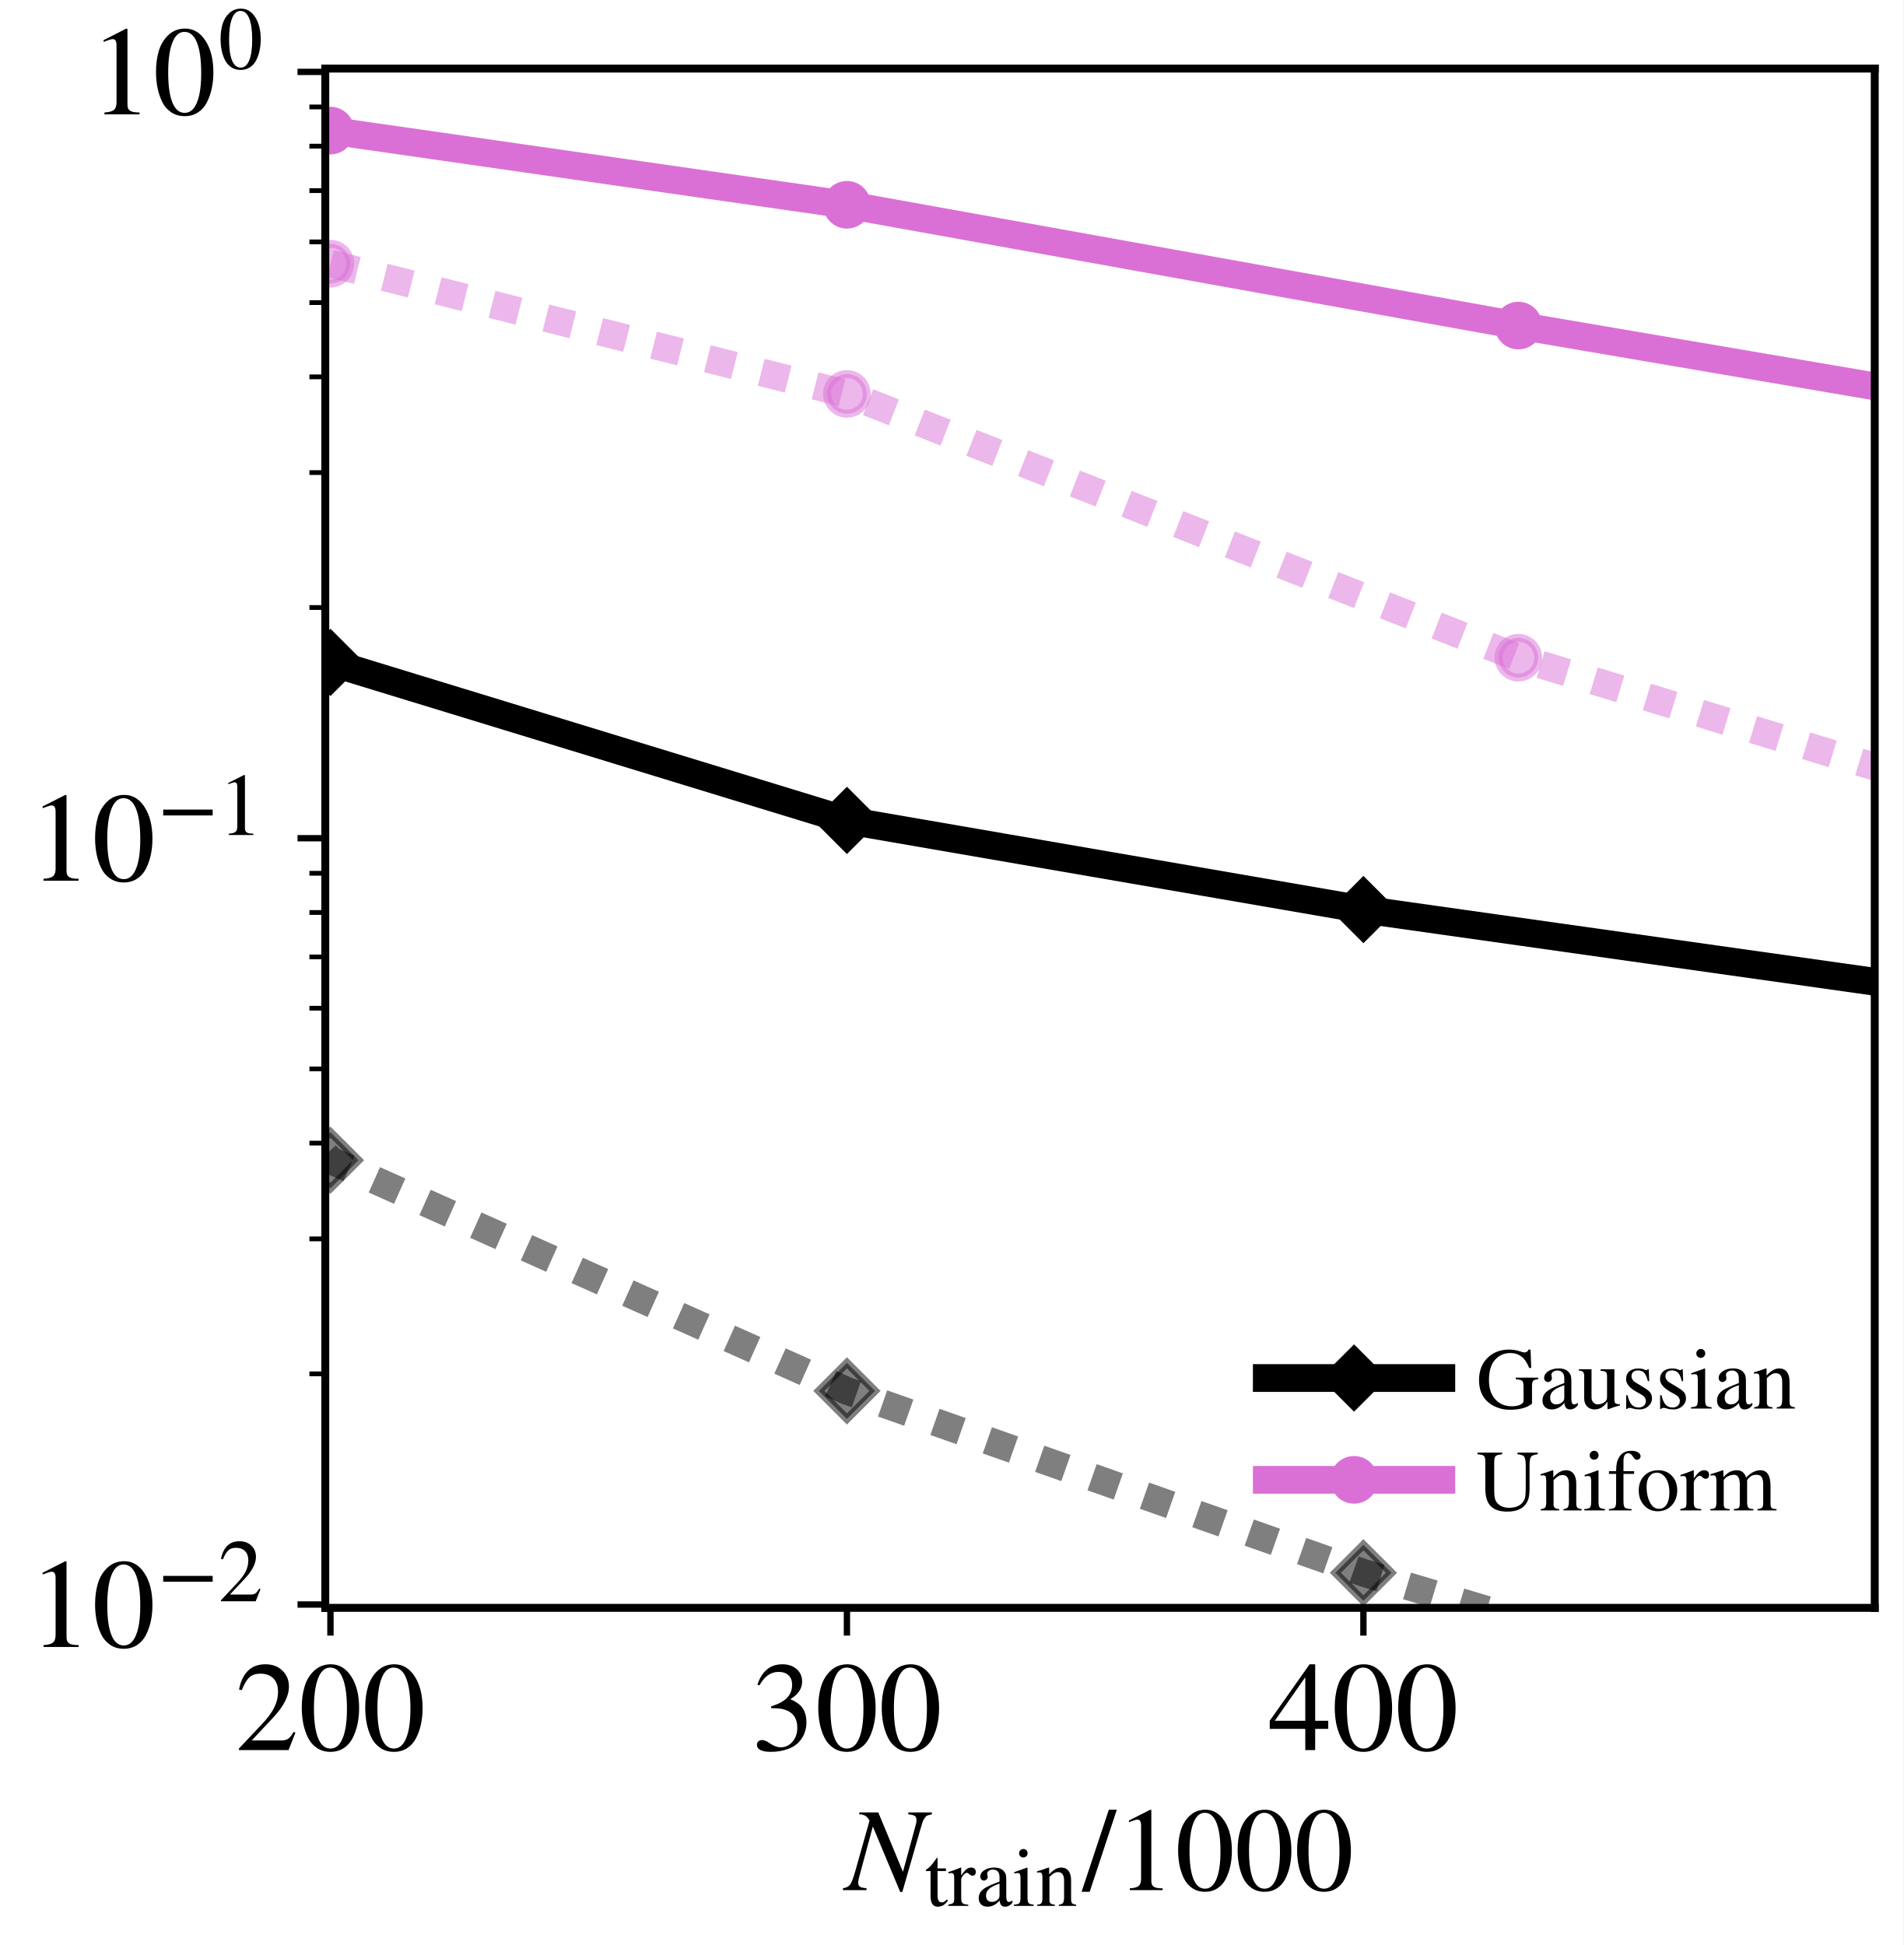
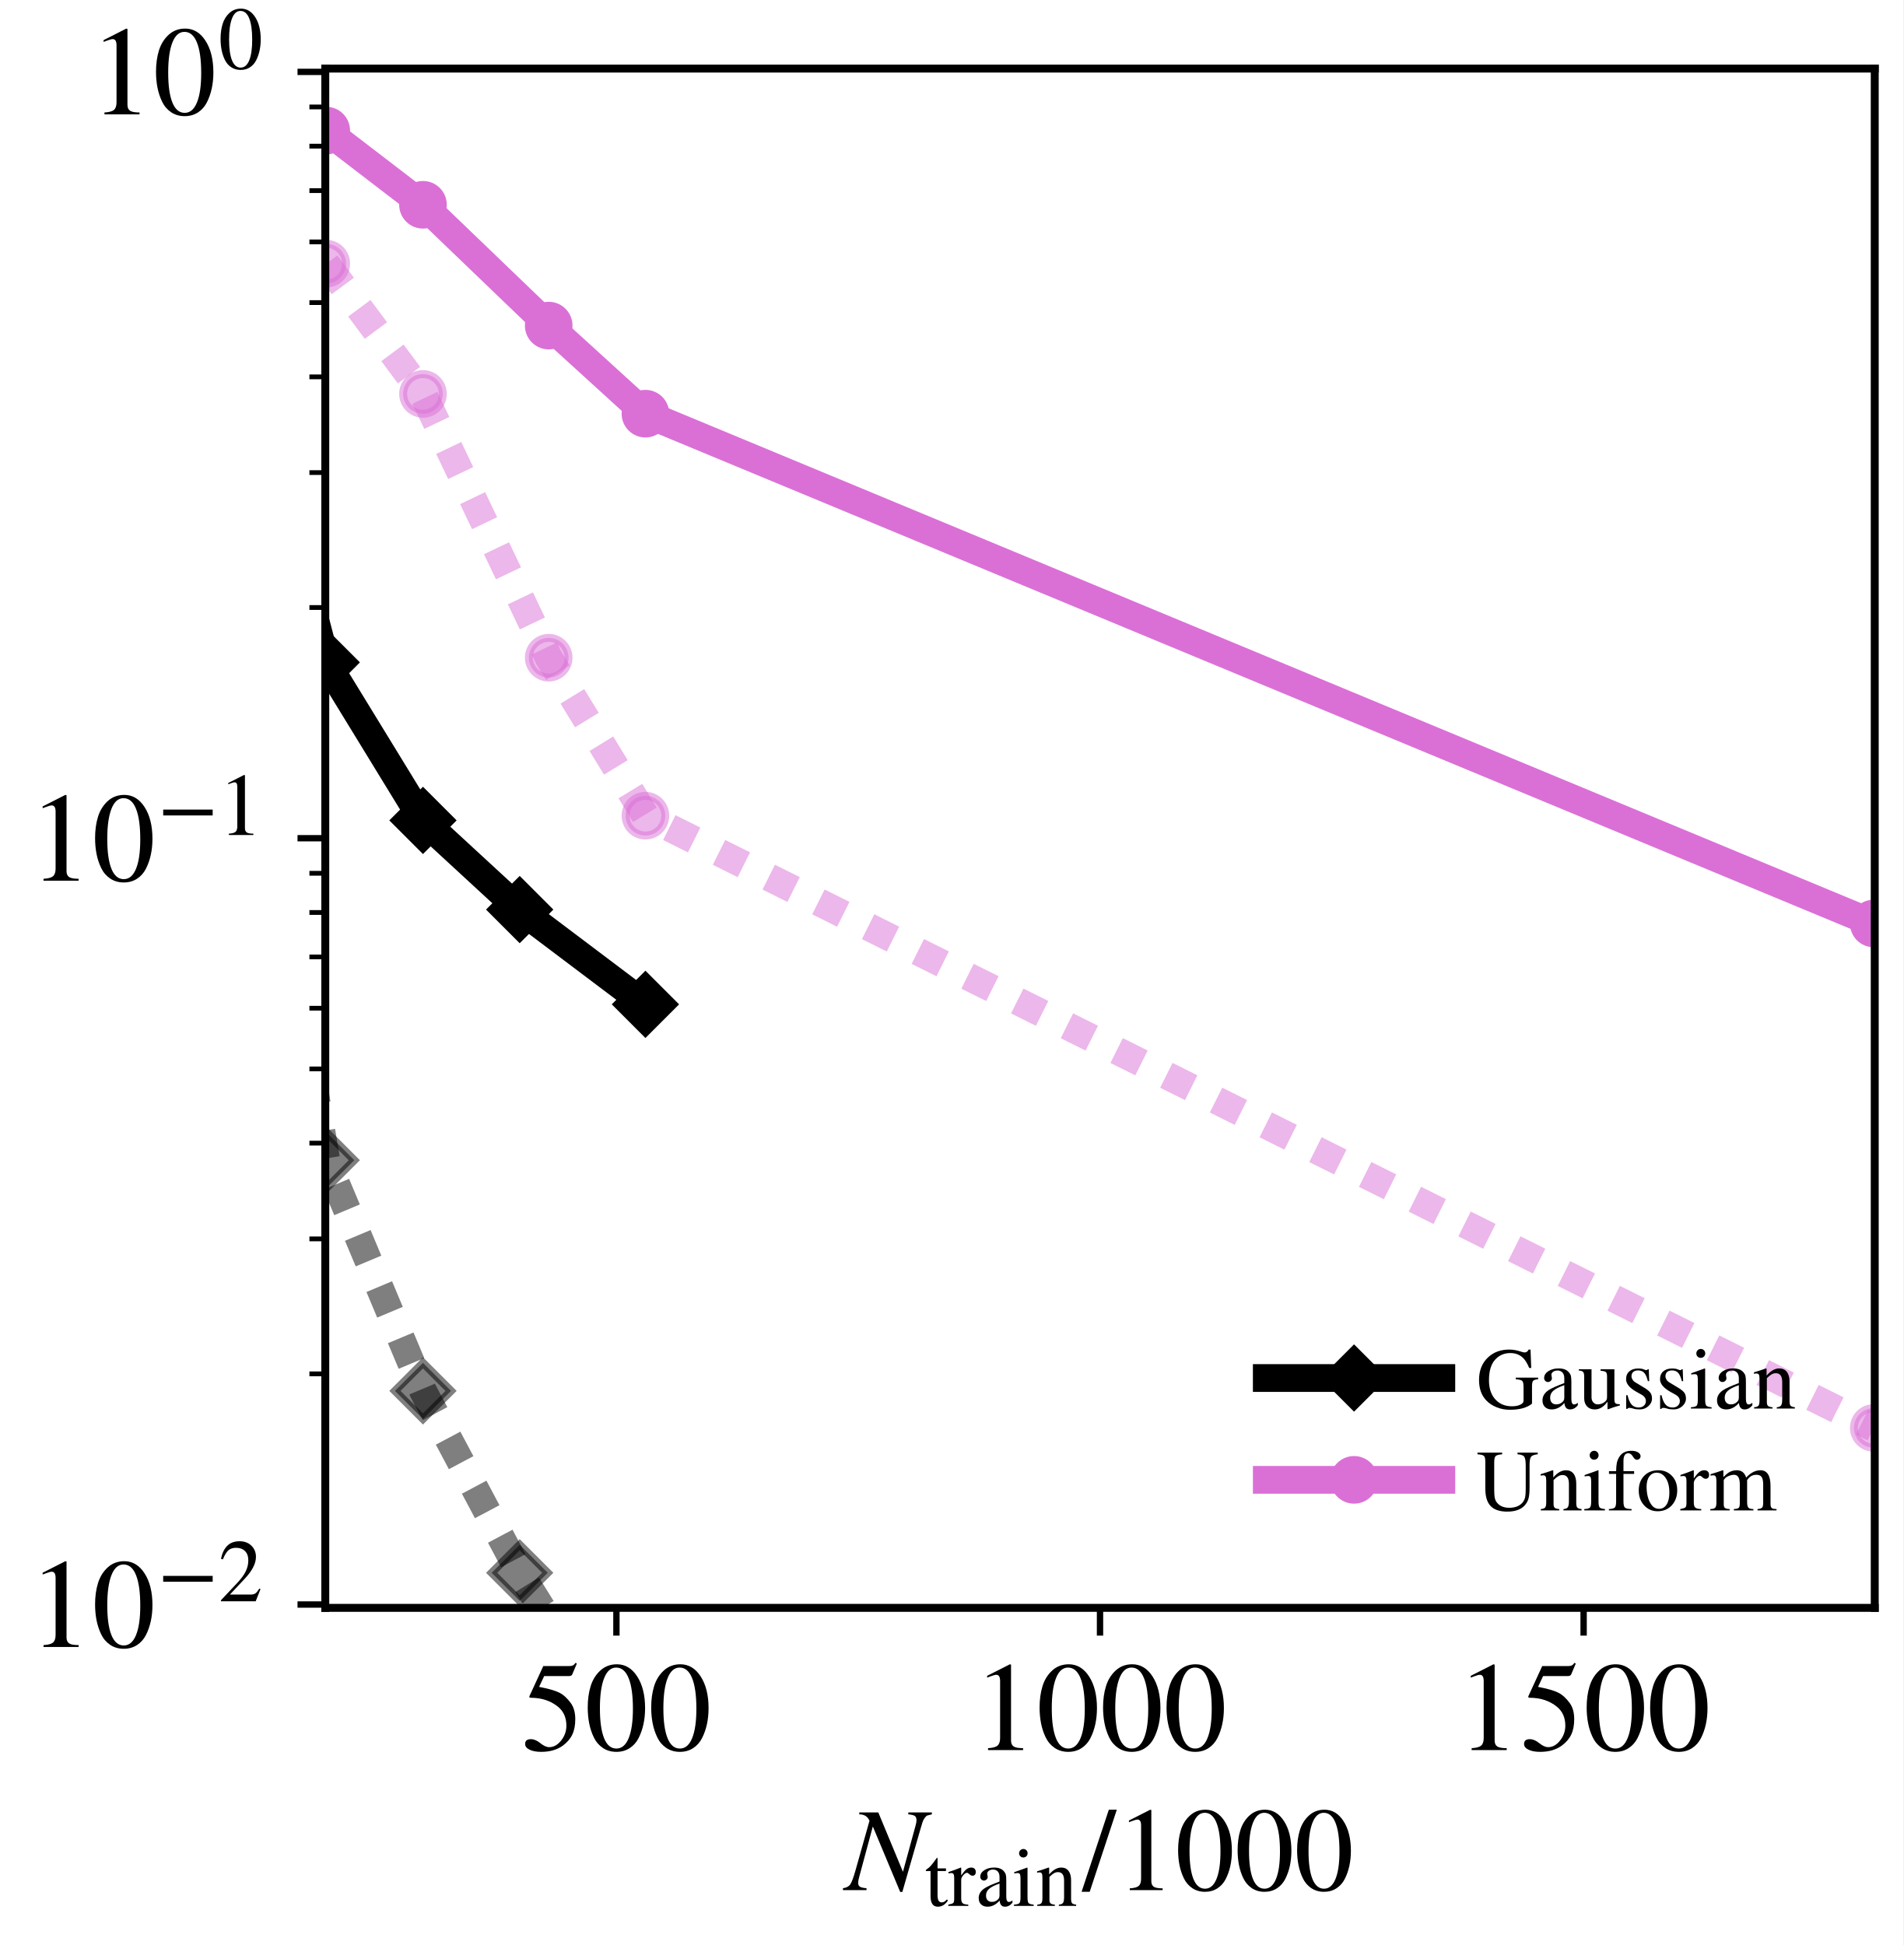
<svg xmlns="http://www.w3.org/2000/svg" xmlns:xlink="http://www.w3.org/1999/xlink" width="239.9pt" height="245.186pt" viewBox="0 0 239.9 245.186" version="1.1">
  <defs>
    <style type="text/css">*{stroke-linejoin: round; stroke-linecap: butt}</style>
  </defs>
  <g id="figure_1">
    <g id="patch_1">
      <path d="M 0 245.186  L 239.9 245.186  L 239.9 -0  L 0 -0  z " style="fill: #ffffff" />
    </g>
    <g id="axes_1">
      <g id="patch_2">
        <path d="M 41 202.686  L 236.3 202.686  L 236.3 8.646  L 41 8.646  z " style="fill: #ffffff" />
      </g>
      <g id="matplotlib.axis_1">
        <g id="xtick_1">
          <g id="line2d_1">
-             <path d="M 41.651 202.686  L 41.651 8.646  " clip-path="url(#pefb42f4a28)" style="fill: none" />
+             <path d="M 77.695 202.686  L 77.695 8.646  " clip-path="url(#p293cd32e79)" style="fill: none" />
          </g>
          <g id="line2d_2">
            <defs>
-               <path id="m614bd5ff42" d="M 0 0  L 0 3.5  " style="stroke: #000000; stroke-width: 0.8" />
-             </defs>
-             <g>
-               <use xlink:href="#m614bd5ff42" x="41.651" y="202.686" style="stroke: #000000; stroke-width: 0.8" />
+               <path id="ma3cb960884" d="M 0 0  L 0 3.5  " style="stroke: #000000; stroke-width: 0.8" />
+             </defs>
+             <g>
+               <use xlink:href="#ma3cb960884" x="77.695" y="202.686" style="stroke: #000000; stroke-width: 0.8" />
            </g>
          </g>
          <g id="text_1">
-             <g transform="translate(29.651 220.6138) scale(0.16 -0.16)">
+             <g transform="translate(65.69494 220.6138) scale(0.16 -0.16)">
              <defs>
-                 <path id="STIXGeneral-Regular-32" d="M 3034 877  L 2688 0  L 186 0  L 186 77  L 1325 1286  Q 1773 1754 1965 2144  Q 2157 2534 2157 2950  Q 2157 3379 1920 3616  Q 1683 3853 1267 3853  Q 922 3853 720 3673  Q 518 3494 326 3021  L 192 3053  Q 301 3648 630 3987  Q 960 4326 1523 4326  Q 2054 4326 2380 4006  Q 2707 3686 2707 3200  Q 2707 2477 1888 1613  L 832 486  L 2330 486  Q 2541 486 2665 569  Q 2790 653 2944 915  L 3034 877  z " transform="scale(0.015625)" />
+                 <path id="STIXGeneral-Regular-35" d="M 2803 4358  L 2573 3814  Q 2534 3731 2400 3731  L 1158 3731  L 902 3187  Q 1606 3053 1920 2896  Q 2234 2739 2502 2368  Q 2726 2061 2726 1555  Q 2726 1094 2576 780  Q 2426 467 2099 224  Q 1664 -90 1011 -90  Q 646 -90 422 19  Q 198 128 198 307  Q 198 550 486 550  Q 717 550 960 352  Q 1210 147 1414 147  Q 1747 147 2012 480  Q 2278 813 2278 1229  Q 2278 1843 1850 2189  Q 1293 2637 486 2637  Q 410 2637 410 2688  L 416 2720  L 1114 4237  L 2438 4237  Q 2547 4237 2608 4269  Q 2669 4301 2746 4403  L 2803 4358  z " transform="scale(0.015625)" />
                <path id="STIXGeneral-Regular-30" d="M 3046 2112  Q 3046 1683 2963 1302  Q 2880 922 2717 602  Q 2554 282 2266 96  Q 1978 -90 1600 -90  Q 1210 -90 915 108  Q 621 307 461 640  Q 301 973 227 1350  Q 154 1728 154 2150  Q 154 2746 301 3222  Q 448 3699 790 4012  Q 1133 4326 1626 4326  Q 2253 4326 2649 3712  Q 3046 3098 3046 2112  z M 2432 2080  Q 2432 3091 2217 3625  Q 2003 4160 1587 4160  Q 1190 4160 979 3622  Q 768 3085 768 2106  Q 768 1120 979 598  Q 1190 77 1600 77  Q 2003 77 2217 598  Q 2432 1120 2432 2080  z " transform="scale(0.015625)" />
              </defs>
-               <use xlink:href="#STIXGeneral-Regular-32" />
+               <use xlink:href="#STIXGeneral-Regular-35" />
              <use xlink:href="#STIXGeneral-Regular-30" x="50" />
              <use xlink:href="#STIXGeneral-Regular-30" x="100" />
            </g>
          </g>
        </g>
        <g id="xtick_2">
          <g id="line2d_3">
-             <path d="M 106.751 202.686  L 106.751 8.646  " clip-path="url(#pefb42f4a28)" style="fill: none" />
+             <path d="M 138.65 202.686  L 138.65 8.646  " clip-path="url(#p293cd32e79)" style="fill: none" />
          </g>
          <g id="line2d_4">
            <g>
-               <use xlink:href="#m614bd5ff42" x="106.751" y="202.686" style="stroke: #000000; stroke-width: 0.8" />
+               <use xlink:href="#ma3cb960884" x="138.65" y="202.686" style="stroke: #000000; stroke-width: 0.8" />
            </g>
          </g>
          <g id="text_2">
-             <g transform="translate(94.751 220.6138) scale(0.16 -0.16)">
+             <g transform="translate(122.65 220.6138) scale(0.16 -0.16)">
              <defs>
-                 <path id="STIXGeneral-Regular-33" d="M 390 3264  L 288 3290  Q 435 3770 748 4048  Q 1062 4326 1542 4326  Q 1990 4326 2265 4083  Q 2541 3840 2541 3450  Q 2541 2925 1946 2566  Q 2298 2413 2477 2227  Q 2758 1914 2758 1402  Q 2758 890 2464 506  Q 2246 211 1840 60  Q 1434 -90 979 -90  Q 262 -90 262 275  Q 262 378 339 442  Q 416 506 525 506  Q 685 506 915 339  Q 1197 141 1466 141  Q 1818 141 2058 425  Q 2298 710 2298 1120  Q 2298 1856 1632 2048  Q 1434 2112 979 2112  L 979 2202  Q 1338 2323 1517 2432  Q 2035 2726 2035 3290  Q 2035 3610 1852 3776  Q 1670 3942 1344 3942  Q 768 3942 390 3264  z " transform="scale(0.015625)" />
+                 <path id="STIXGeneral-Regular-31" d="M 2522 0  L 755 0  L 755 96  Q 1107 115 1235 227  Q 1363 339 1363 608  L 1363 3482  Q 1363 3795 1171 3795  Q 1082 3795 883 3718  L 710 3654  L 710 3744  L 1856 4326  L 1914 4307  L 1914 486  Q 1914 275 2042 185  Q 2170 96 2522 96  L 2522 0  z " transform="scale(0.015625)" />
              </defs>
-               <use xlink:href="#STIXGeneral-Regular-33" />
+               <use xlink:href="#STIXGeneral-Regular-31" />
              <use xlink:href="#STIXGeneral-Regular-30" x="50" />
              <use xlink:href="#STIXGeneral-Regular-30" x="100" />
+               <use xlink:href="#STIXGeneral-Regular-30" x="150" />
            </g>
          </g>
        </g>
        <g id="xtick_3">
          <g id="line2d_5">
-             <path d="M 171.851 202.686  L 171.851 8.646  " clip-path="url(#pefb42f4a28)" style="fill: none" />
+             <path d="M 199.605 202.686  L 199.605 8.646  " clip-path="url(#p293cd32e79)" style="fill: none" />
          </g>
          <g id="line2d_6">
            <g>
-               <use xlink:href="#m614bd5ff42" x="171.851" y="202.686" style="stroke: #000000; stroke-width: 0.8" />
+               <use xlink:href="#ma3cb960884" x="199.605" y="202.686" style="stroke: #000000; stroke-width: 0.8" />
            </g>
          </g>
          <g id="text_3">
-             <g transform="translate(159.851 220.6138) scale(0.16 -0.16)">
-               <defs>
-                 <path id="STIXGeneral-Regular-34" d="M 3027 1069  L 2368 1069  L 2368 0  L 1869 0  L 1869 1069  L 77 1069  L 77 1478  L 2086 4326  L 2368 4326  L 2368 1478  L 3027 1478  L 3027 1069  z M 1869 1478  L 1869 3674  L 333 1478  L 1869 1478  z " transform="scale(0.015625)" />
-               </defs>
-               <use xlink:href="#STIXGeneral-Regular-34" />
-               <use xlink:href="#STIXGeneral-Regular-30" x="50" />
+             <g transform="translate(183.6051 220.6138) scale(0.16 -0.16)">
+               <use xlink:href="#STIXGeneral-Regular-31" />
+               <use xlink:href="#STIXGeneral-Regular-35" x="50" />
              <use xlink:href="#STIXGeneral-Regular-30" x="100" />
+               <use xlink:href="#STIXGeneral-Regular-30" x="150" />
            </g>
          </g>
        </g>
        <g id="text_4">
          <g transform="translate(106.55 238.3308) scale(0.15 -0.15)">
            <defs>
              <path id="STIXGeneral-Italic-4e" d="M 4653 4179  L 4653 4077  Q 4480 4038 4413 4016  Q 4346 3994 4266 3882  Q 4186 3770 4144 3635  Q 4102 3501 4000 3149  L 3066 -96  L 2950 -96  L 1478 3424  L 749 723  Q 691 525 691 378  Q 691 243 790 182  Q 890 122 1139 102  L 1139 0  L -128 0  L -128 102  Q 147 141 262 304  Q 378 467 550 1075  L 1299 3731  Q 1152 4077 749 4077  L 749 4179  L 1773 4179  L 3098 986  L 3776 3469  Q 3827 3648 3827 3750  Q 3827 3923 3740 3987  Q 3654 4051 3386 4077  L 3386 4179  L 4653 4179  z " transform="scale(0.015625)" />
              <path id="STIXGeneral-Regular-74" d="M 1702 493  L 1786 422  Q 1478 -64 1011 -64  Q 448 -64 448 749  L 448 2675  L 109 2675  Q 83 2694 83 2720  Q 83 2771 192 2842  Q 435 2982 813 3526  Q 826 3546 874 3606  Q 922 3667 941 3706  Q 986 3706 986 3622  L 986 2880  L 1632 2880  L 1632 2675  L 986 2675  L 986 845  Q 986 538 1062 403  Q 1139 269 1318 269  Q 1510 269 1702 493  z " transform="scale(0.015625)" />
              <path id="STIXGeneral-Regular-72" d="M 1024 2931  L 1024 2342  Q 1267 2688 1430 2816  Q 1594 2944 1792 2944  Q 1958 2944 2051 2854  Q 2144 2765 2144 2605  Q 2144 2470 2077 2393  Q 2010 2317 1894 2317  Q 1773 2317 1638 2445  Q 1536 2541 1472 2541  Q 1338 2541 1181 2355  Q 1024 2170 1024 2016  L 1024 576  Q 1024 301 1133 205  Q 1242 109 1568 96  L 1568 0  L 32 0  L 32 96  Q 339 154 412 224  Q 486 294 486 538  L 486 2138  Q 486 2349 438 2435  Q 390 2522 269 2522  Q 166 2522 45 2496  L 45 2598  Q 448 2726 992 2944  L 1024 2931  z " transform="scale(0.015625)" />
              <path id="STIXGeneral-Regular-61" d="M 2829 422  L 2829 243  Q 2586 -64 2253 -64  Q 1888 -64 1843 403  L 1837 403  Q 1427 -64 909 -64  Q 608 -64 422 112  Q 237 288 237 602  Q 237 1050 685 1350  Q 992 1555 1837 1869  L 1837 2214  Q 1837 2502 1699 2646  Q 1562 2790 1338 2790  Q 1146 2790 1018 2697  Q 890 2605 890 2477  Q 890 2419 909 2348  Q 928 2278 928 2208  Q 928 2112 841 2029  Q 755 1946 634 1946  Q 525 1946 441 2029  Q 358 2112 358 2240  Q 358 2547 685 2752  Q 986 2944 1421 2944  Q 1939 2944 2176 2656  Q 2291 2522 2323 2384  Q 2355 2246 2355 1946  L 2355 723  Q 2355 301 2554 301  Q 2682 301 2829 422  z M 1837 813  L 1837 1715  Q 1248 1510 1018 1293  Q 800 1094 800 800  Q 800 557 921 432  Q 1043 307 1242 307  Q 1453 307 1613 410  Q 1747 506 1792 589  Q 1837 672 1837 813  z " transform="scale(0.015625)" />
              <path id="STIXGeneral-Regular-69" d="M 1152 4045  Q 1152 3904 1056 3811  Q 960 3718 819 3718  Q 685 3718 592 3811  Q 499 3904 499 4045  Q 499 4179 595 4275  Q 691 4371 826 4371  Q 966 4371 1059 4275  Q 1152 4179 1152 4045  z M 1619 0  L 102 0  L 102 96  Q 435 115 521 211  Q 608 307 608 666  L 608 2118  Q 608 2342 563 2432  Q 518 2522 397 2522  Q 243 2522 128 2490  L 128 2592  L 1120 2944  L 1146 2918  L 1146 672  Q 1146 314 1226 218  Q 1306 122 1619 96  L 1619 0  z " transform="scale(0.015625)" />
              <path id="STIXGeneral-Regular-6e" d="M 3104 0  L 1773 0  L 1779 96  Q 2016 115 2096 233  Q 2176 352 2176 672  L 2176 1946  Q 2176 2592 1709 2592  Q 1549 2592 1408 2515  Q 1267 2438 1050 2227  L 1050 461  Q 1050 269 1136 192  Q 1222 115 1466 96  L 1466 0  L 115 0  L 115 96  Q 358 115 435 214  Q 512 314 512 602  L 512 2157  Q 512 2394 467 2483  Q 422 2573 288 2573  Q 160 2573 102 2547  L 102 2656  Q 550 2784 979 2944  L 1030 2925  L 1030 2426  L 1037 2426  Q 1491 2944 1958 2944  Q 2323 2944 2518 2688  Q 2714 2432 2714 1958  L 2714 544  Q 2714 288 2790 205  Q 2867 122 3104 96  L 3104 0  z " transform="scale(0.015625)" />
              <path id="STIXGeneral-Regular-2f" d="M 1837 4326  L 378 -90  L -58 -90  L 1408 4326  L 1837 4326  z " transform="scale(0.015625)" />
-               <path id="STIXGeneral-Regular-31" d="M 2522 0  L 755 0  L 755 96  Q 1107 115 1235 227  Q 1363 339 1363 608  L 1363 3482  Q 1363 3795 1171 3795  Q 1082 3795 883 3718  L 710 3654  L 710 3744  L 1856 4326  L 1914 4307  L 1914 486  Q 1914 275 2042 185  Q 2170 96 2522 96  L 2522 0  z " transform="scale(0.015625)" />
            </defs>
            <use xlink:href="#STIXGeneral-Italic-4e" transform="translate(0 0.40625)" />
            <use xlink:href="#STIXGeneral-Regular-74" transform="translate(66.7 -12.82188) scale(0.7)" />
            <use xlink:href="#STIXGeneral-Regular-72" transform="translate(86.15999 -12.82188) scale(0.7)" />
            <use xlink:href="#STIXGeneral-Regular-61" transform="translate(109.47 -12.82188) scale(0.7)" />
            <use xlink:href="#STIXGeneral-Regular-69" transform="translate(140.55 -12.82188) scale(0.7)" />
            <use xlink:href="#STIXGeneral-Regular-6e" transform="translate(160.01 -12.82188) scale(0.7)" />
            <use xlink:href="#STIXGeneral-Regular-2f" transform="translate(199.4193 0.40625)" />
            <use xlink:href="#STIXGeneral-Regular-31" transform="translate(227.2193 0.40625)" />
            <use xlink:href="#STIXGeneral-Regular-30" transform="translate(277.2193 0.40625)" />
            <use xlink:href="#STIXGeneral-Regular-30" transform="translate(327.2193 0.40625)" />
            <use xlink:href="#STIXGeneral-Regular-30" transform="translate(377.2193 0.40625)" />
          </g>
        </g>
      </g>
      <g id="matplotlib.axis_2">
        <g id="ytick_1">
          <g id="line2d_7">
-             <path d="M 41 202.265  L 236.3 202.265  " clip-path="url(#pefb42f4a28)" style="fill: none" />
+             <path d="M 41 202.265  L 236.3 202.265  " clip-path="url(#p293cd32e79)" style="fill: none" />
          </g>
          <g id="line2d_8">
            <defs>
-               <path id="mcc622bbc87" d="M 0 0  L -3.5 0  " style="stroke: #000000; stroke-width: 0.8" />
-             </defs>
-             <g>
-               <use xlink:href="#mcc622bbc87" x="41" y="202.265" style="stroke: #000000; stroke-width: 0.8" />
+               <path id="mf1a068ced6" d="M 0 0  L -3.5 0  " style="stroke: #000000; stroke-width: 0.8" />
+             </defs>
+             <g>
+               <use xlink:href="#mf1a068ced6" x="41" y="202.265" style="stroke: #000000; stroke-width: 0.8" />
            </g>
          </g>
          <g id="text_5">
            <g transform="translate(3.6 207.7284) scale(0.16 -0.16)">
              <defs>
                <path id="STIXGeneral-Regular-2212" d="M 3974 1408  L 410 1408  L 410 1830  L 3974 1830  L 3974 1408  z " transform="scale(0.015625)" />
+                 <path id="STIXGeneral-Regular-32" d="M 3034 877  L 2688 0  L 186 0  L 186 77  L 1325 1286  Q 1773 1754 1965 2144  Q 2157 2534 2157 2950  Q 2157 3379 1920 3616  Q 1683 3853 1267 3853  Q 922 3853 720 3673  Q 518 3494 326 3021  L 192 3053  Q 301 3648 630 3987  Q 960 4326 1523 4326  Q 2054 4326 2380 4006  Q 2707 3686 2707 3200  Q 2707 2477 1888 1613  L 832 486  L 2330 486  Q 2541 486 2665 569  Q 2790 653 2944 915  L 3034 877  z " transform="scale(0.015625)" />
              </defs>
              <use xlink:href="#STIXGeneral-Regular-31" transform="translate(0 0.684375)" />
              <use xlink:href="#STIXGeneral-Regular-30" transform="translate(49.99999 0.684375)" />
              <use xlink:href="#STIXGeneral-Regular-2212" transform="translate(101.575 36.68438) scale(0.7)" />
              <use xlink:href="#STIXGeneral-Regular-32" transform="translate(149.525 36.68438) scale(0.7)" />
            </g>
          </g>
        </g>
        <g id="ytick_2">
          <g id="line2d_9">
-             <path d="M 41 105.664  L 236.3 105.664  " clip-path="url(#pefb42f4a28)" style="fill: none" />
+             <path d="M 41 105.664  L 236.3 105.664  " clip-path="url(#p293cd32e79)" style="fill: none" />
          </g>
          <g id="line2d_10">
            <g>
-               <use xlink:href="#mcc622bbc87" x="41" y="105.664" style="stroke: #000000; stroke-width: 0.8" />
+               <use xlink:href="#mf1a068ced6" x="41" y="105.664" style="stroke: #000000; stroke-width: 0.8" />
            </g>
          </g>
          <g id="text_6">
            <g transform="translate(3.6 111.128) scale(0.16 -0.16)">
              <use xlink:href="#STIXGeneral-Regular-31" transform="translate(0 0.684375)" />
              <use xlink:href="#STIXGeneral-Regular-30" transform="translate(49.99999 0.684375)" />
              <use xlink:href="#STIXGeneral-Regular-2212" transform="translate(101.575 36.68438) scale(0.7)" />
              <use xlink:href="#STIXGeneral-Regular-31" transform="translate(149.525 36.68438) scale(0.7)" />
            </g>
          </g>
        </g>
        <g id="ytick_3">
          <g id="line2d_11">
-             <path d="M 41 9.064  L 236.3 9.064  " clip-path="url(#pefb42f4a28)" style="fill: none" />
+             <path d="M 41 9.064  L 236.3 9.064  " clip-path="url(#p293cd32e79)" style="fill: none" />
          </g>
          <g id="line2d_12">
            <g>
-               <use xlink:href="#mcc622bbc87" x="41" y="9.064" style="stroke: #000000; stroke-width: 0.8" />
+               <use xlink:href="#mf1a068ced6" x="41" y="9.064" style="stroke: #000000; stroke-width: 0.8" />
            </g>
          </g>
          <g id="text_7">
            <g transform="translate(11.28 14.5275) scale(0.16 -0.16)">
              <use xlink:href="#STIXGeneral-Regular-31" transform="translate(0 0.684375)" />
              <use xlink:href="#STIXGeneral-Regular-30" transform="translate(49.99999 0.684375)" />
              <use xlink:href="#STIXGeneral-Regular-30" transform="translate(101.575 36.68438) scale(0.7)" />
            </g>
          </g>
        </g>
        <g id="ytick_4">
          <g id="line2d_13">
            <defs>
-               <path id="m800afba148" d="M 0 0  L -2 0  " style="stroke: #000000; stroke-width: 0.6" />
-             </defs>
-             <g>
-               <use xlink:href="#m800afba148" x="41" y="173.185" style="stroke: #000000; stroke-width: 0.6" />
+               <path id="md874ac274b" d="M 0 0  L -2 0  " style="stroke: #000000; stroke-width: 0.6" />
+             </defs>
+             <g>
+               <use xlink:href="#md874ac274b" x="41" y="173.185" style="stroke: #000000; stroke-width: 0.6" />
            </g>
          </g>
        </g>
        <g id="ytick_5">
          <g id="line2d_14">
            <g>
-               <use xlink:href="#m800afba148" x="41" y="156.175" style="stroke: #000000; stroke-width: 0.6" />
+               <use xlink:href="#md874ac274b" x="41" y="156.175" style="stroke: #000000; stroke-width: 0.6" />
            </g>
          </g>
        </g>
        <g id="ytick_6">
          <g id="line2d_15">
            <g>
-               <use xlink:href="#m800afba148" x="41" y="144.105" style="stroke: #000000; stroke-width: 0.6" />
+               <use xlink:href="#md874ac274b" x="41" y="144.105" style="stroke: #000000; stroke-width: 0.6" />
            </g>
          </g>
        </g>
        <g id="ytick_7">
          <g id="line2d_16">
            <g>
-               <use xlink:href="#m800afba148" x="41" y="134.744" style="stroke: #000000; stroke-width: 0.6" />
+               <use xlink:href="#md874ac274b" x="41" y="134.744" style="stroke: #000000; stroke-width: 0.6" />
            </g>
          </g>
        </g>
        <g id="ytick_8">
          <g id="line2d_17">
            <g>
-               <use xlink:href="#m800afba148" x="41" y="127.095" style="stroke: #000000; stroke-width: 0.6" />
+               <use xlink:href="#md874ac274b" x="41" y="127.095" style="stroke: #000000; stroke-width: 0.6" />
            </g>
          </g>
        </g>
        <g id="ytick_9">
          <g id="line2d_18">
            <g>
-               <use xlink:href="#m800afba148" x="41" y="120.628" style="stroke: #000000; stroke-width: 0.6" />
+               <use xlink:href="#md874ac274b" x="41" y="120.628" style="stroke: #000000; stroke-width: 0.6" />
            </g>
          </g>
        </g>
        <g id="ytick_10">
          <g id="line2d_19">
            <g>
-               <use xlink:href="#m800afba148" x="41" y="115.026" style="stroke: #000000; stroke-width: 0.6" />
+               <use xlink:href="#md874ac274b" x="41" y="115.026" style="stroke: #000000; stroke-width: 0.6" />
            </g>
          </g>
        </g>
        <g id="ytick_11">
          <g id="line2d_20">
            <g>
-               <use xlink:href="#m800afba148" x="41" y="110.084" style="stroke: #000000; stroke-width: 0.6" />
+               <use xlink:href="#md874ac274b" x="41" y="110.084" style="stroke: #000000; stroke-width: 0.6" />
            </g>
          </g>
        </g>
        <g id="ytick_12">
          <g id="line2d_21">
            <g>
-               <use xlink:href="#m800afba148" x="41" y="76.585" style="stroke: #000000; stroke-width: 0.6" />
+               <use xlink:href="#md874ac274b" x="41" y="76.585" style="stroke: #000000; stroke-width: 0.6" />
            </g>
          </g>
        </g>
        <g id="ytick_13">
          <g id="line2d_22">
            <g>
-               <use xlink:href="#m800afba148" x="41" y="59.574" style="stroke: #000000; stroke-width: 0.6" />
+               <use xlink:href="#md874ac274b" x="41" y="59.574" style="stroke: #000000; stroke-width: 0.6" />
            </g>
          </g>
        </g>
        <g id="ytick_14">
          <g id="line2d_23">
            <g>
-               <use xlink:href="#m800afba148" x="41" y="47.505" style="stroke: #000000; stroke-width: 0.6" />
+               <use xlink:href="#md874ac274b" x="41" y="47.505" style="stroke: #000000; stroke-width: 0.6" />
            </g>
          </g>
        </g>
        <g id="ytick_15">
          <g id="line2d_24">
            <g>
-               <use xlink:href="#m800afba148" x="41" y="38.143" style="stroke: #000000; stroke-width: 0.6" />
+               <use xlink:href="#md874ac274b" x="41" y="38.143" style="stroke: #000000; stroke-width: 0.6" />
            </g>
          </g>
        </g>
        <g id="ytick_16">
          <g id="line2d_25">
            <g>
-               <use xlink:href="#m800afba148" x="41" y="30.494" style="stroke: #000000; stroke-width: 0.6" />
+               <use xlink:href="#md874ac274b" x="41" y="30.494" style="stroke: #000000; stroke-width: 0.6" />
            </g>
          </g>
        </g>
        <g id="ytick_17">
          <g id="line2d_26">
            <g>
-               <use xlink:href="#m800afba148" x="41" y="24.027" style="stroke: #000000; stroke-width: 0.6" />
+               <use xlink:href="#md874ac274b" x="41" y="24.027" style="stroke: #000000; stroke-width: 0.6" />
            </g>
          </g>
        </g>
        <g id="ytick_18">
          <g id="line2d_27">
            <g>
-               <use xlink:href="#m800afba148" x="41" y="18.425" style="stroke: #000000; stroke-width: 0.6" />
+               <use xlink:href="#md874ac274b" x="41" y="18.425" style="stroke: #000000; stroke-width: 0.6" />
            </g>
          </g>
        </g>
        <g id="ytick_19">
          <g id="line2d_28">
            <g>
-               <use xlink:href="#m800afba148" x="41" y="13.484" style="stroke: #000000; stroke-width: 0.6" />
+               <use xlink:href="#md874ac274b" x="41" y="13.484" style="stroke: #000000; stroke-width: 0.6" />
            </g>
          </g>
        </g>
      </g>
      <g id="line2d_29">
-         <path d="M -1 52.871  L 41.651 83.502  L 106.751 103.418  L 171.851 114.66  L 240.9 124.409  " clip-path="url(#pefb42f4a28)" style="fill: none; stroke: #000000; stroke-width: 3.5; stroke-linecap: square" />
+         <path d="M 28.931 36.749  L 41.122 83.502  L 53.313 103.418  L 65.504 114.66  L 81.352 126.608  " clip-path="url(#p293cd32e79)" style="fill: none; stroke: #000000; stroke-width: 3.5; stroke-linecap: square" />
        <defs>
-           <path id="m53c0c22b96" d="M 0 3.536  L 3.536 0  L 0 -3.536  L -3.536 0  z " style="stroke: #000000; stroke-linejoin: miter" />
+           <path id="mb52f1402cc" d="M 0 3.536  L 3.536 0  L 0 -3.536  L -3.536 0  z " style="stroke: #000000; stroke-linejoin: miter" />
        </defs>
-         <g clip-path="url(#pefb42f4a28)">
-           <use xlink:href="#m53c0c22b96" x="-1" y="52.871" style="stroke: #000000; stroke-linejoin: miter" />
-           <use xlink:href="#m53c0c22b96" x="41.651" y="83.502" style="stroke: #000000; stroke-linejoin: miter" />
-           <use xlink:href="#m53c0c22b96" x="106.751" y="103.418" style="stroke: #000000; stroke-linejoin: miter" />
-           <use xlink:href="#m53c0c22b96" x="171.851" y="114.66" style="stroke: #000000; stroke-linejoin: miter" />
-           <use xlink:href="#m53c0c22b96" x="256.481" y="126.608" style="stroke: #000000; stroke-linejoin: miter" />
+         <g clip-path="url(#p293cd32e79)">
+           <use xlink:href="#mb52f1402cc" x="28.931" y="36.749" style="stroke: #000000; stroke-linejoin: miter" />
+           <use xlink:href="#mb52f1402cc" x="41.122" y="83.502" style="stroke: #000000; stroke-linejoin: miter" />
+           <use xlink:href="#mb52f1402cc" x="53.313" y="103.418" style="stroke: #000000; stroke-linejoin: miter" />
+           <use xlink:href="#mb52f1402cc" x="65.504" y="114.66" style="stroke: #000000; stroke-linejoin: miter" />
+           <use xlink:href="#mb52f1402cc" x="81.352" y="126.608" style="stroke: #000000; stroke-linejoin: miter" />
        </g>
      </g>
      <g id="line2d_30">
-         <path d="M 41.651 16.463  L 106.751 25.815  L 191.381 41.044  L 240.9 49.49  " clip-path="url(#pefb42f4a28)" style="fill: none; stroke: #da70d6; stroke-width: 3.5; stroke-linecap: square" />
+         <path d="M 41.122 16.463  L 53.313 25.815  L 69.161 41.044  L 81.352 52.147  L 236.178 116.412  " clip-path="url(#p293cd32e79)" style="fill: none; stroke: #da70d6; stroke-width: 3.5; stroke-linecap: square" />
        <defs>
-           <path id="mbcb594644e" d="M 0 2.5  C 0.663 2.5 1.299 2.237 1.768 1.768  C 2.237 1.299 2.5 0.663 2.5 0  C 2.5 -0.663 2.237 -1.299 1.768 -1.768  C 1.299 -2.237 0.663 -2.5 0 -2.5  C -0.663 -2.5 -1.299 -2.237 -1.768 -1.768  C -2.237 -1.299 -2.5 -0.663 -2.5 0  C -2.5 0.663 -2.237 1.299 -1.768 1.768  C -1.299 2.237 -0.663 2.5 0 2.5  z " style="stroke: #da70d6" />
+           <path id="m2a38e8799f" d="M 0 2.5  C 0.663 2.5 1.299 2.237 1.768 1.768  C 2.237 1.299 2.5 0.663 2.5 0  C 2.5 -0.663 2.237 -1.299 1.768 -1.768  C 1.299 -2.237 0.663 -2.5 0 -2.5  C -0.663 -2.5 -1.299 -2.237 -1.768 -1.768  C -2.237 -1.299 -2.5 -0.663 -2.5 0  C -2.5 0.663 -2.237 1.299 -1.768 1.768  C -1.299 2.237 -0.663 2.5 0 2.5  z " style="stroke: #da70d6" />
        </defs>
-         <g clip-path="url(#pefb42f4a28)">
-           <use xlink:href="#mbcb594644e" x="41.651" y="16.463" style="fill: #da70d6; stroke: #da70d6" />
-           <use xlink:href="#mbcb594644e" x="106.751" y="25.815" style="fill: #da70d6; stroke: #da70d6" />
-           <use xlink:href="#mbcb594644e" x="191.381" y="41.044" style="fill: #da70d6; stroke: #da70d6" />
-           <use xlink:href="#mbcb594644e" x="256.481" y="52.147" style="fill: #da70d6; stroke: #da70d6" />
+         <g clip-path="url(#p293cd32e79)">
+           <use xlink:href="#m2a38e8799f" x="41.122" y="16.463" style="fill: #da70d6; stroke: #da70d6" />
+           <use xlink:href="#m2a38e8799f" x="53.313" y="25.815" style="fill: #da70d6; stroke: #da70d6" />
+           <use xlink:href="#m2a38e8799f" x="69.161" y="41.044" style="fill: #da70d6; stroke: #da70d6" />
+           <use xlink:href="#m2a38e8799f" x="81.352" y="52.147" style="fill: #da70d6; stroke: #da70d6" />
+           <use xlink:href="#m2a38e8799f" x="236.178" y="116.412" style="fill: #da70d6; stroke: #da70d6" />
        </g>
      </g>
      <g id="line2d_31">
-         <path d="M -1 98.623  L 41.651 146.257  L 106.751 175.337  L 171.851 198.266  L 240.9 219.014  " clip-path="url(#pefb42f4a28)" style="fill: none; stroke-dasharray: 3.5,3.5; stroke-dashoffset: 0; stroke: #000000; stroke-opacity: 0.5; stroke-width: 3.5" />
+         <path d="M 28.931 73.55  L 41.122 146.257  L 53.313 175.337  L 65.504 198.266  L 81.352 223.695  " clip-path="url(#p293cd32e79)" style="fill: none; stroke-dasharray: 3.5,3.5; stroke-dashoffset: 0; stroke: #000000; stroke-opacity: 0.5; stroke-width: 3.5" />
        <defs>
-           <path id="mb59c1a68e7" d="M 0 3.536  L 3.536 0  L 0 -3.536  L -3.536 0  z " style="stroke: #000000; stroke-opacity: 0.5; stroke-linejoin: miter" />
+           <path id="m747b04a8e2" d="M 0 3.536  L 3.536 0  L 0 -3.536  L -3.536 0  z " style="stroke: #000000; stroke-opacity: 0.5; stroke-linejoin: miter" />
        </defs>
-         <g clip-path="url(#pefb42f4a28)">
-           <use xlink:href="#mb59c1a68e7" x="-1" y="98.623" style="fill-opacity: 0.5; stroke: #000000; stroke-opacity: 0.5; stroke-linejoin: miter" />
-           <use xlink:href="#mb59c1a68e7" x="41.651" y="146.257" style="fill-opacity: 0.5; stroke: #000000; stroke-opacity: 0.5; stroke-linejoin: miter" />
-           <use xlink:href="#mb59c1a68e7" x="106.751" y="175.337" style="fill-opacity: 0.5; stroke: #000000; stroke-opacity: 0.5; stroke-linejoin: miter" />
-           <use xlink:href="#mb59c1a68e7" x="171.851" y="198.266" style="fill-opacity: 0.5; stroke: #000000; stroke-opacity: 0.5; stroke-linejoin: miter" />
-           <use xlink:href="#mb59c1a68e7" x="256.481" y="223.695" style="fill-opacity: 0.5; stroke: #000000; stroke-opacity: 0.5; stroke-linejoin: miter" />
+         <g clip-path="url(#p293cd32e79)">
+           <use xlink:href="#m747b04a8e2" x="28.931" y="73.55" style="fill-opacity: 0.5; stroke: #000000; stroke-opacity: 0.5; stroke-linejoin: miter" />
+           <use xlink:href="#m747b04a8e2" x="41.122" y="146.257" style="fill-opacity: 0.5; stroke: #000000; stroke-opacity: 0.5; stroke-linejoin: miter" />
+           <use xlink:href="#m747b04a8e2" x="53.313" y="175.337" style="fill-opacity: 0.5; stroke: #000000; stroke-opacity: 0.5; stroke-linejoin: miter" />
+           <use xlink:href="#m747b04a8e2" x="65.504" y="198.266" style="fill-opacity: 0.5; stroke: #000000; stroke-opacity: 0.5; stroke-linejoin: miter" />
+           <use xlink:href="#m747b04a8e2" x="81.352" y="223.695" style="fill-opacity: 0.5; stroke: #000000; stroke-opacity: 0.5; stroke-linejoin: miter" />
        </g>
      </g>
      <g id="line2d_32">
-         <path d="M 41.651 33.239  L 106.751 49.657  L 191.381 82.912  L 240.9 98.06  " clip-path="url(#pefb42f4a28)" style="fill: none; stroke-dasharray: 3.5,3.5; stroke-dashoffset: 0; stroke: #da70d6; stroke-opacity: 0.5; stroke-width: 3.5" />
+         <path d="M 41.122 33.239  L 53.313 49.657  L 69.161 82.912  L 81.352 102.826  L 236.178 180.003  " clip-path="url(#p293cd32e79)" style="fill: none; stroke-dasharray: 3.5,3.5; stroke-dashoffset: 0; stroke: #da70d6; stroke-opacity: 0.5; stroke-width: 3.5" />
        <defs>
-           <path id="ma88eb97198" d="M 0 2.5  C 0.663 2.5 1.299 2.237 1.768 1.768  C 2.237 1.299 2.5 0.663 2.5 0  C 2.5 -0.663 2.237 -1.299 1.768 -1.768  C 1.299 -2.237 0.663 -2.5 0 -2.5  C -0.663 -2.5 -1.299 -2.237 -1.768 -1.768  C -2.237 -1.299 -2.5 -0.663 -2.5 0  C -2.5 0.663 -2.237 1.299 -1.768 1.768  C -1.299 2.237 -0.663 2.5 0 2.5  z " style="stroke: #da70d6; stroke-opacity: 0.5" />
+           <path id="m25e996a7fe" d="M 0 2.5  C 0.663 2.5 1.299 2.237 1.768 1.768  C 2.237 1.299 2.5 0.663 2.5 0  C 2.5 -0.663 2.237 -1.299 1.768 -1.768  C 1.299 -2.237 0.663 -2.5 0 -2.5  C -0.663 -2.5 -1.299 -2.237 -1.768 -1.768  C -2.237 -1.299 -2.5 -0.663 -2.5 0  C -2.5 0.663 -2.237 1.299 -1.768 1.768  C -1.299 2.237 -0.663 2.5 0 2.5  z " style="stroke: #da70d6; stroke-opacity: 0.5" />
        </defs>
-         <g clip-path="url(#pefb42f4a28)">
-           <use xlink:href="#ma88eb97198" x="41.651" y="33.239" style="fill: #da70d6; fill-opacity: 0.5; stroke: #da70d6; stroke-opacity: 0.5" />
-           <use xlink:href="#ma88eb97198" x="106.751" y="49.657" style="fill: #da70d6; fill-opacity: 0.5; stroke: #da70d6; stroke-opacity: 0.5" />
-           <use xlink:href="#ma88eb97198" x="191.381" y="82.912" style="fill: #da70d6; fill-opacity: 0.5; stroke: #da70d6; stroke-opacity: 0.5" />
-           <use xlink:href="#ma88eb97198" x="256.481" y="102.826" style="fill: #da70d6; fill-opacity: 0.5; stroke: #da70d6; stroke-opacity: 0.5" />
+         <g clip-path="url(#p293cd32e79)">
+           <use xlink:href="#m25e996a7fe" x="41.122" y="33.239" style="fill: #da70d6; fill-opacity: 0.5; stroke: #da70d6; stroke-opacity: 0.5" />
+           <use xlink:href="#m25e996a7fe" x="53.313" y="49.657" style="fill: #da70d6; fill-opacity: 0.5; stroke: #da70d6; stroke-opacity: 0.5" />
+           <use xlink:href="#m25e996a7fe" x="69.161" y="82.912" style="fill: #da70d6; fill-opacity: 0.5; stroke: #da70d6; stroke-opacity: 0.5" />
+           <use xlink:href="#m25e996a7fe" x="81.352" y="102.826" style="fill: #da70d6; fill-opacity: 0.5; stroke: #da70d6; stroke-opacity: 0.5" />
+           <use xlink:href="#m25e996a7fe" x="236.178" y="180.003" style="fill: #da70d6; fill-opacity: 0.5; stroke: #da70d6; stroke-opacity: 0.5" />
        </g>
      </g>
      <g id="patch_3">
        <path d="M 41 202.686  L 41 8.646  " style="fill: none; stroke: #000000; stroke-linejoin: miter; stroke-linecap: square" />
      </g>
      <g id="patch_4">
        <path d="M 236.3 202.686  L 236.3 8.646  " style="fill: none; stroke: #000000; stroke-linejoin: miter; stroke-linecap: square" />
      </g>
      <g id="patch_5">
        <path d="M 41 202.686  L 236.3 202.686  " style="fill: none; stroke: #000000; stroke-linejoin: miter; stroke-linecap: square" />
      </g>
      <g id="patch_6">
        <path d="M 41 8.646  L 236.3 8.646  " style="fill: none; stroke: #000000; stroke-linejoin: miter; stroke-linecap: square" />
      </g>
      <g id="legend_1">
        <g id="line2d_33">
          <path d="M 159.671 173.712  L 170.671 173.712  L 181.671 173.712  " style="fill: none; stroke: #000000; stroke-width: 3.5; stroke-linecap: square" />
          <g>
-             <use xlink:href="#m53c0c22b96" x="170.671" y="173.712" style="stroke: #000000; stroke-linejoin: miter" />
+             <use xlink:href="#mb52f1402cc" x="170.671" y="173.712" style="stroke: #000000; stroke-linejoin: miter" />
          </g>
        </g>
        <g id="text_8">
          <g transform="translate(186.0712 177.5616) scale(0.11 -0.11)">
            <defs>
              <path id="STIXGeneral-Regular-47" d="M 4538 2266  L 4538 2150  Q 4256 2125 4173 2035  Q 4090 1946 4090 1638  L 4090 358  Q 3539 -90 2464 -90  Q 1965 -90 1507 89  Q 1050 269 736 595  Q 205 1152 205 2093  Q 205 3155 890 3776  Q 1491 4326 2419 4326  Q 2829 4326 3270 4179  Q 3443 4115 3552 4115  Q 3654 4115 3731 4176  Q 3808 4237 3840 4326  L 3981 4326  L 4032 2976  L 3885 2976  Q 3680 3475 3430 3718  Q 3059 4070 2496 4070  Q 1856 4070 1427 3629  Q 934 3136 934 2074  Q 934 1190 1395 678  Q 1856 166 2618 166  Q 2982 166 3225 281  Q 3469 397 3469 557  L 3469 1562  Q 3469 1933 3376 2025  Q 3283 2118 2899 2150  L 2899 2266  L 4538 2266  z " transform="scale(0.015625)" />
              <path id="STIXGeneral-Regular-75" d="M 3072 320  L 3072 230  Q 2573 96 2195 -58  L 2163 -38  L 2163 486  L 2150 486  Q 1747 -64 1235 -64  Q 870 -64 662 160  Q 454 384 454 755  L 454 2362  Q 454 2598 371 2688  Q 288 2778 58 2790  L 58 2880  L 992 2880  L 992 813  Q 992 595 1123 451  Q 1254 307 1446 307  Q 1760 307 1984 506  Q 2067 582 2099 649  Q 2131 717 2131 877  L 2131 2355  Q 2131 2605 2041 2678  Q 1952 2752 1658 2771  L 1658 2880  L 2669 2880  L 2669 685  Q 2669 461 2742 390  Q 2816 320 3034 320  L 3072 320  z " transform="scale(0.015625)" />
              <path id="STIXGeneral-Regular-73" d="M 998 1926  L 1664 1523  Q 1984 1331 2105 1164  Q 2227 998 2227 736  Q 2227 416 1961 176  Q 1696 -64 1331 -64  Q 1030 -64 864 -6  Q 691 51 570 51  Q 461 51 416 -26  L 333 -26  L 333 979  L 435 979  Q 538 512 730 294  Q 922 77 1248 77  Q 1485 77 1632 211  Q 1779 346 1779 550  Q 1779 845 1440 1030  L 1094 1222  Q 326 1651 326 2150  Q 326 2522 566 2730  Q 806 2938 1210 2938  Q 1491 2938 1638 2867  Q 1754 2816 1818 2816  Q 1862 2816 1920 2880  L 1990 2880  L 2022 2010  L 1926 2010  Q 1818 2445 1654 2621  Q 1491 2797 1203 2797  Q 986 2797 854 2688  Q 723 2579 723 2362  Q 723 2253 796 2128  Q 870 2003 998 1926  z " transform="scale(0.015625)" />
            </defs>
            <use xlink:href="#STIXGeneral-Regular-47" />
            <use xlink:href="#STIXGeneral-Regular-61" x="72.2" />
            <use xlink:href="#STIXGeneral-Regular-75" x="116.6" />
            <use xlink:href="#STIXGeneral-Regular-73" x="166.6" />
            <use xlink:href="#STIXGeneral-Regular-73" x="205.5" />
            <use xlink:href="#STIXGeneral-Regular-69" x="244.4" />
            <use xlink:href="#STIXGeneral-Regular-61" x="272.2" />
            <use xlink:href="#STIXGeneral-Regular-6e" x="316.6" />
          </g>
        </g>
        <g id="line2d_34">
          <path d="M 159.671 186.549  L 170.671 186.549  L 181.671 186.549  " style="fill: none; stroke: #da70d6; stroke-width: 3.5; stroke-linecap: square" />
          <g>
-             <use xlink:href="#mbcb594644e" x="170.671" y="186.549" style="fill: #da70d6; stroke: #da70d6" />
+             <use xlink:href="#m2a38e8799f" x="170.671" y="186.549" style="fill: #da70d6; stroke: #da70d6" />
          </g>
        </g>
        <g id="text_9">
          <g transform="translate(186.0712 190.399) scale(0.11 -0.11)">
            <defs>
              <path id="STIXGeneral-Regular-55" d="M 4512 4237  L 4512 4115  Q 4122 4077 4016 3926  Q 3910 3776 3910 3302  L 3910 1670  Q 3910 1178 3840 896  Q 3770 614 3565 378  Q 3155 -90 2272 -90  Q 1574 -90 1184 205  Q 666 589 666 1594  L 666 3578  Q 666 3898 566 3994  Q 467 4090 90 4115  L 90 4237  L 1901 4237  L 1901 4115  Q 1517 4083 1417 3977  Q 1318 3872 1318 3514  L 1318 1517  Q 1318 1101 1369 877  Q 1421 653 1600 480  Q 1901 192 2419 192  Q 3066 192 3392 570  Q 3539 749 3584 963  Q 3629 1178 3629 1600  L 3629 3283  Q 3629 3782 3520 3936  Q 3411 4090 3027 4115  L 3027 4237  L 4512 4237  z " transform="scale(0.015625)" />
              <path id="STIXGeneral-Regular-66" d="M 134 2880  L 659 2880  Q 666 3264 710 3478  Q 755 3693 883 3910  Q 1152 4371 1786 4371  Q 2074 4371 2262 4259  Q 2451 4147 2451 3974  Q 2451 3866 2374 3789  Q 2298 3712 2182 3712  Q 2029 3712 1894 3942  Q 1741 4192 1555 4192  Q 1197 4192 1197 3622  L 1197 2880  L 1978 2880  L 1978 2675  L 1197 2675  L 1197 666  Q 1197 307 1299 208  Q 1402 109 1792 96  L 1792 0  L 128 0  L 128 96  Q 474 115 566 214  Q 659 314 659 666  L 659 2675  L 134 2675  L 134 2880  z " transform="scale(0.015625)" />
              <path id="STIXGeneral-Regular-6f" d="M 3008 1478  Q 3008 806 2608 371  Q 2208 -64 1568 -64  Q 979 -64 582 368  Q 186 800 186 1459  Q 186 2125 582 2534  Q 979 2944 1626 2944  Q 2221 2944 2614 2537  Q 3008 2131 3008 1478  z M 2432 1306  Q 2432 2035 2112 2445  Q 1856 2765 1504 2765  Q 1171 2765 966 2493  Q 762 2221 762 1747  Q 762 928 1101 435  Q 1318 115 1677 115  Q 2029 115 2230 432  Q 2432 749 2432 1306  z " transform="scale(0.015625)" />
              <path id="STIXGeneral-Regular-6d" d="M 4960 0  L 3565 0  L 3565 96  Q 3834 122 3907 208  Q 3981 294 3981 576  L 3981 1894  Q 3981 2278 3869 2444  Q 3757 2611 3488 2611  Q 3264 2611 3107 2521  Q 2950 2432 2803 2221  L 2803 608  Q 2803 301 2896 201  Q 2989 102 3264 96  L 3264 0  L 1830 0  L 1830 96  Q 2112 115 2189 188  Q 2266 262 2266 550  L 2266 1901  Q 2266 2611 1850 2611  Q 1670 2611 1468 2531  Q 1267 2451 1171 2336  Q 1088 2240 1088 2227  L 1088 448  Q 1088 243 1177 176  Q 1267 109 1523 96  L 1523 0  L 102 0  L 102 96  Q 371 102 460 195  Q 550 288 550 563  L 550 2150  Q 550 2387 499 2480  Q 448 2573 326 2573  Q 230 2573 122 2547  L 122 2656  Q 557 2778 1011 2944  L 1062 2925  L 1062 2451  L 1075 2451  Q 1363 2752 1584 2848  Q 1805 2944 2054 2944  Q 2560 2944 2733 2406  Q 3232 2944 3776 2944  Q 4518 2944 4518 1792  L 4518 493  Q 4518 282 4582 202  Q 4646 122 4794 109  L 4960 96  L 4960 0  z " transform="scale(0.015625)" />
            </defs>
            <use xlink:href="#STIXGeneral-Regular-55" />
            <use xlink:href="#STIXGeneral-Regular-6e" x="72.2" />
            <use xlink:href="#STIXGeneral-Regular-69" x="122.2" />
            <use xlink:href="#STIXGeneral-Regular-66" x="150" />
            <use xlink:href="#STIXGeneral-Regular-6f" x="183.3" />
            <use xlink:href="#STIXGeneral-Regular-72" x="233.3" />
            <use xlink:href="#STIXGeneral-Regular-6d" x="266.6" />
          </g>
        </g>
      </g>
    </g>
  </g>
  <defs>
-     <clipPath id="pefb42f4a28">
+     <clipPath id="p293cd32e79">
      <rect x="41" y="8.646" width="195.3" height="194.04" />
    </clipPath>
  </defs>
</svg>
